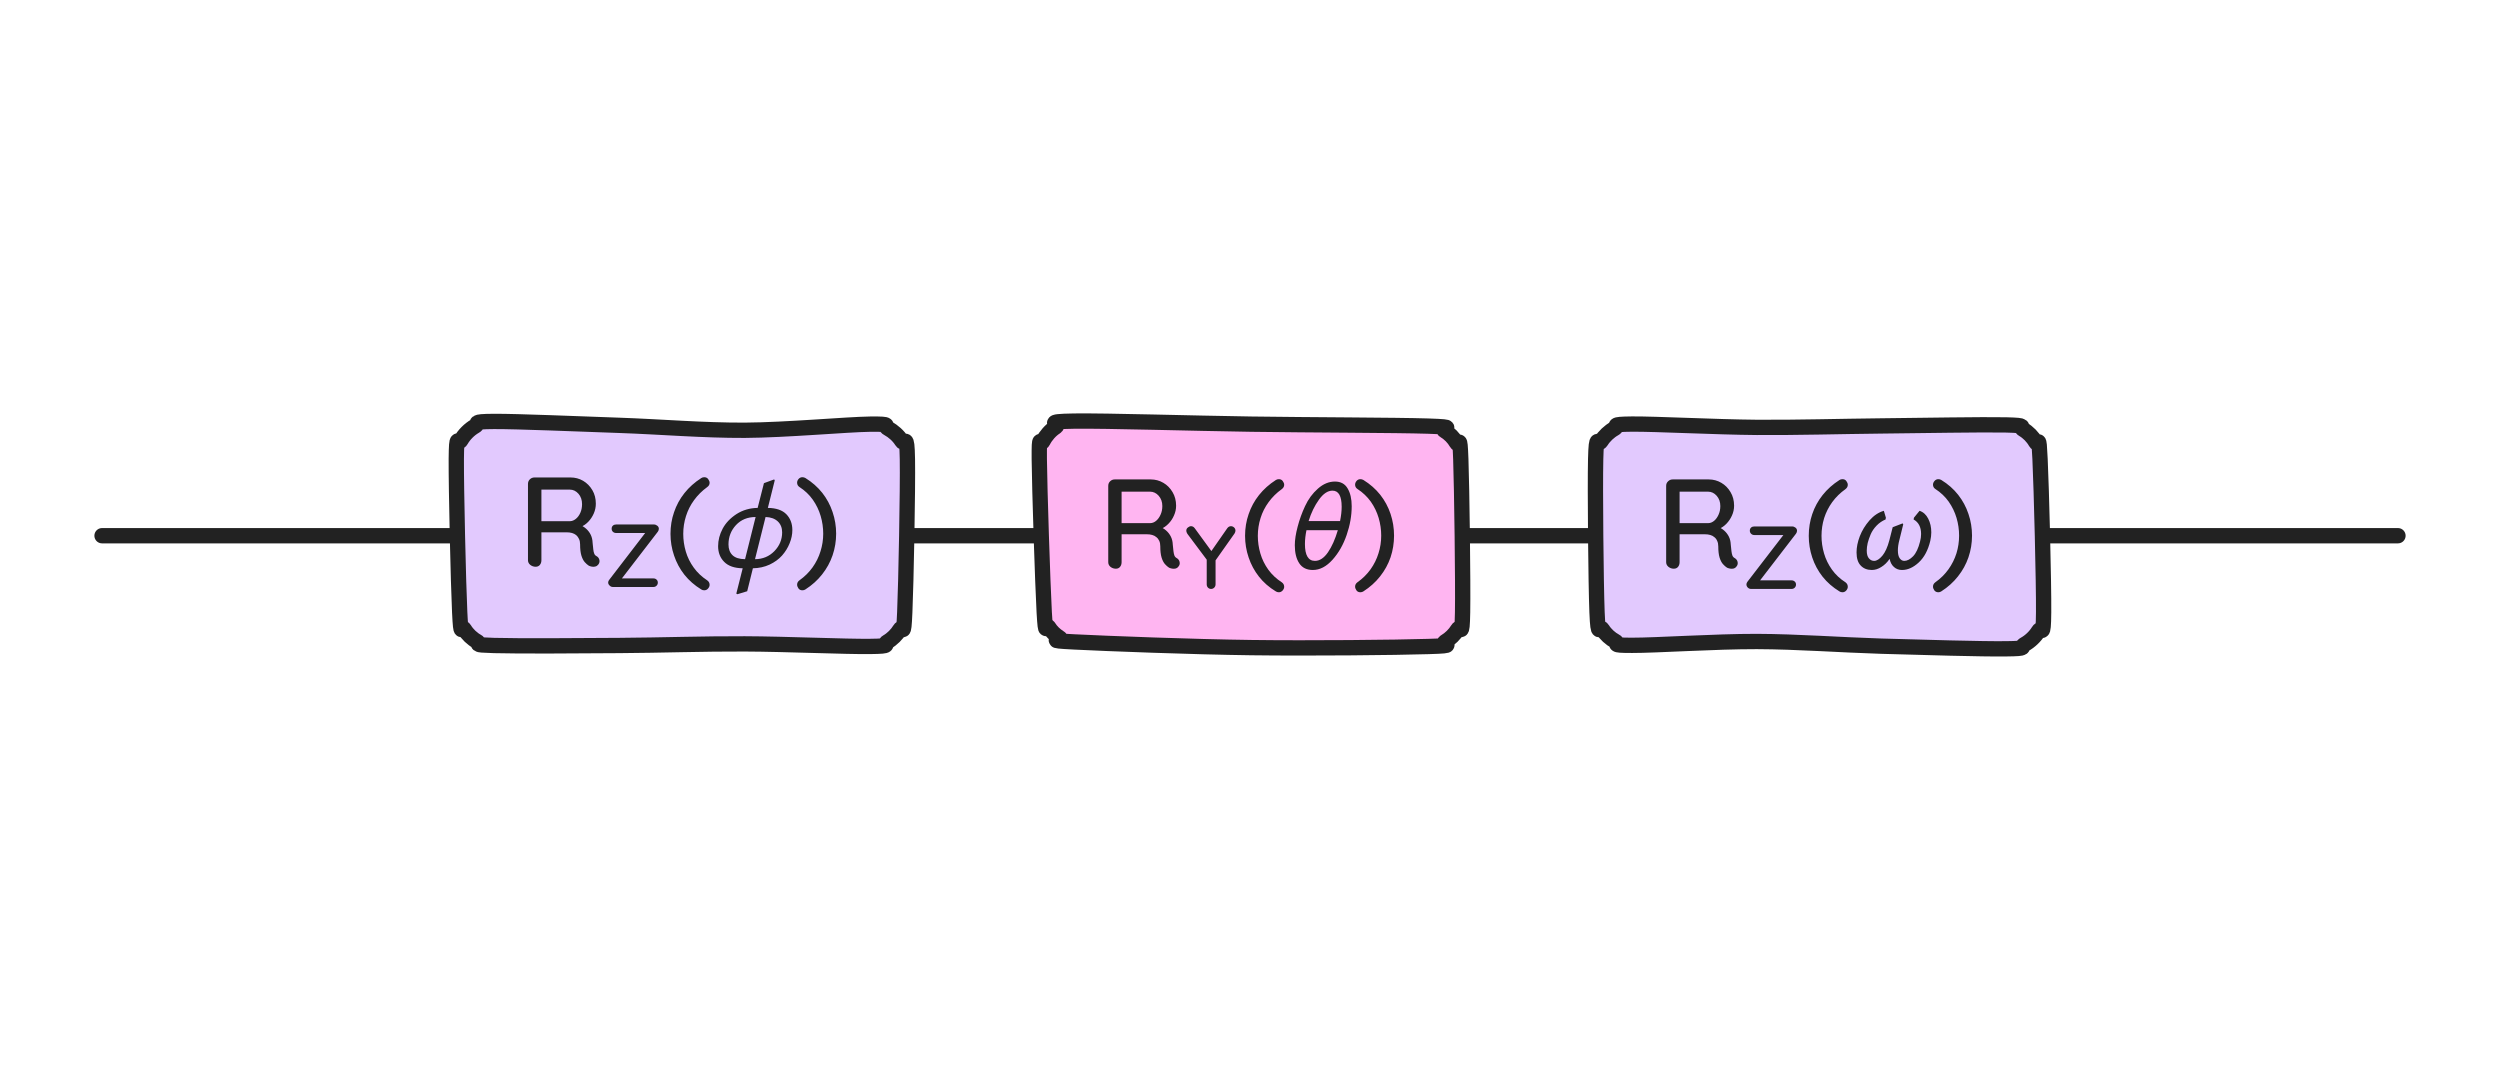
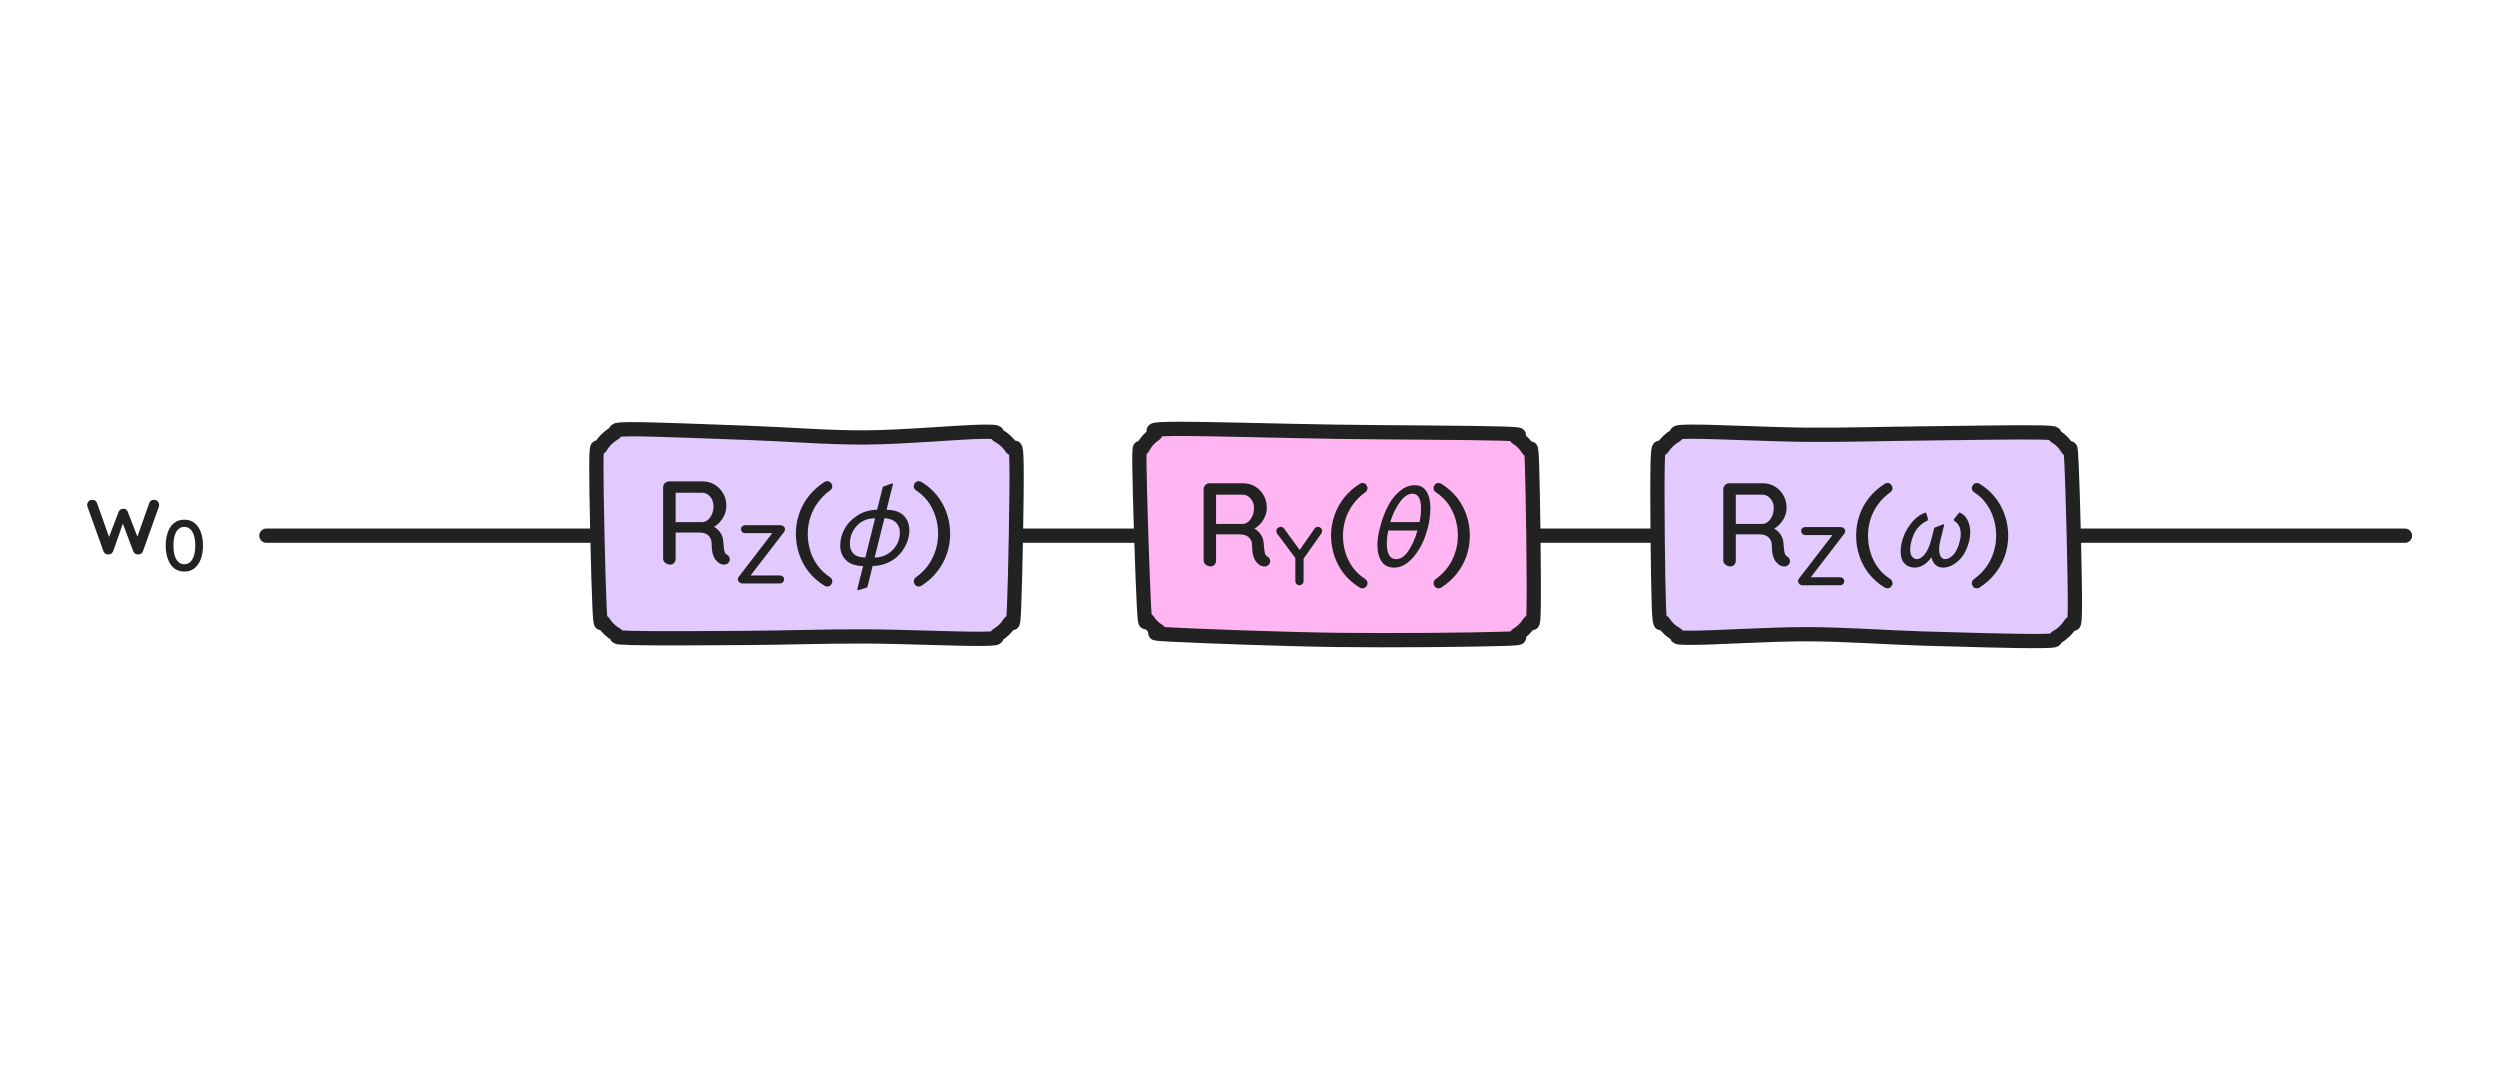
- <svg xmlns="http://www.w3.org/2000/svg" viewBox="-12 -63 294 126" width="294" height="126">
+ <svg xmlns="http://www.w3.org/2000/svg" viewBox="-33.63 -67.63 315.63 135.27" width="315.63" height="135.27">
  <g stroke-linecap="round" stroke-linejoin="round">
    <path d="M0,0C2.25,0 9,0 13.5,0C18,0 22.5,0 27,0C31.5,0 36,0 40.5,0C45,0 49.5,0 54,0C58.5,0 63,0 67.5,0C72,0 76.5,0 81,0C85.5,0 90,0 94.5,0C99,0 103.5,0 108,0C112.5,0 117,0 121.5,0C126,0 130.5,0 135,0C139.5,0 144,0 148.5,0C153,0 157.5,0 162,0C166.5,0 171,0 175.5,0C180,0 184.5,0 189,0C193.5,0 198,0 202.5,0C207,0 211.5,0 216,0C220.5,0 225,0 229.5,0C234,0 238.5,0 243,0C247.5,0 252,0 256.5,0C261,0 267.75,0 270,0" fill="none" stroke="#222222" stroke-width="1.8" />
    <path d="M92.42,-12.63C93.04,-12.3 93.66,-11.75 94.04,-11.14C94.42,-10.54 94.65,-12.36 94.71,-9C94.77,-5.64 94.55,5.66 94.4,9C94.26,12.34 94.17,10.44 93.83,11.02C93.48,11.6 92.92,12.16 92.34,12.49C91.76,12.82 93.12,12.99 90.33,13.02C87.53,13.06 80.5,12.74 75.58,12.72C70.67,12.7 65.75,12.88 60.84,12.91C55.92,12.95 48.88,12.99 46.09,12.91C43.31,12.83 44.69,12.76 44.11,12.44C43.53,12.12 42.96,11.58 42.62,11.01C42.27,10.43 42.22,12.33 42.06,9C41.9,5.67 41.64,-5.63 41.66,-9C41.69,-12.37 41.85,-10.59 42.22,-11.24C42.58,-11.88 43.21,-12.51 43.86,-12.88C44.5,-13.24 43.26,-13.42 46.09,-13.44C48.92,-13.45 55.92,-13.15 60.84,-12.98C65.75,-12.81 70.67,-12.38 75.58,-12.4C80.5,-12.43 87.52,-13.08 90.33,-13.12C93.13,-13.15 91.8,-12.96 92.42,-12.63Z" fill="#E2C9FE" stroke="#222222" stroke-width="1.8" />
    <path d="M157.88,-12.35C158.44,-12.03 158.96,-11.49 159.28,-10.93C159.6,-10.37 159.67,-12.32 159.79,-9C159.91,-5.68 160.06,5.67 160,9C159.94,12.33 159.77,10.43 159.43,11.01C159.08,11.59 158.53,12.13 157.95,12.47C157.37,12.81 159.75,12.92 155.94,13.03C152.14,13.15 142.07,13.25 135.14,13.16C128.2,13.07 118.08,12.68 114.33,12.49C110.57,12.3 113.1,12.29 112.6,11.99C112.1,11.7 111.62,11.23 111.32,10.74C111.02,10.24 110.99,12.29 110.8,9C110.62,5.71 110.25,-5.65 110.22,-9C110.2,-12.35 110.34,-10.49 110.66,-11.12C110.98,-11.75 111.53,-12.39 112.14,-12.78C112.75,-13.17 110.49,-13.42 114.33,-13.48C118.16,-13.53 128.2,-13.22 135.14,-13.12C142.07,-13.02 152.15,-13.01 155.94,-12.89C159.74,-12.76 157.33,-12.68 157.88,-12.35Z" fill="#FFB5F1" stroke="#222222" stroke-width="1.8" />
    <path d="M225.93,-12.5C226.51,-12.16 227.06,-11.6 227.39,-11.01C227.73,-10.43 227.76,-12.34 227.91,-9C228.07,-5.66 228.36,5.63 228.33,9C228.3,12.37 228.1,10.58 227.73,11.21C227.35,11.84 226.73,12.43 226.09,12.78C225.45,13.13 226.71,13.27 223.91,13.3C221.1,13.34 214.14,13.13 209.25,12.99C204.37,12.84 199.48,12.46 194.6,12.44C189.71,12.43 182.72,12.9 179.94,12.89C177.17,12.89 178.55,12.73 177.97,12.42C177.39,12.11 176.81,11.59 176.45,11.01C176.1,10.44 175.95,12.34 175.81,9C175.68,5.66 175.57,-5.65 175.65,-9C175.73,-12.35 175.93,-10.51 176.29,-11.11C176.66,-11.71 177.26,-12.27 177.86,-12.6C178.47,-12.94 177.16,-13.1 179.94,-13.13C182.73,-13.15 189.71,-12.78 194.6,-12.74C199.48,-12.71 204.37,-12.86 209.25,-12.91C214.14,-12.96 221.13,-13.09 223.91,-13.03C226.68,-12.96 225.34,-12.83 225.93,-12.5Z" fill="#E2C9FE" stroke="#222222" stroke-width="1.8" />
    <path d="M50.99,3.65Q50.64,3.65 50.36,3.43Q50.09,3.21 50.09,2.88L50.09,-6.09Q50.09,-6.42 50.32,-6.64Q50.54,-6.85 50.86,-6.85L55.09,-6.85Q55.9,-6.85 56.57,-6.46Q57.25,-6.06 57.66,-5.36Q58.07,-4.67 58.07,-3.77Q58.07,-3.17 57.83,-2.62Q57.59,-2.07 57.19,-1.65Q56.79,-1.23 56.27,-1.02L56.11,-1.3Q56.57,-1.14 56.92,-0.83Q57.27,-0.52 57.47,-0.11Q57.67,0.3 57.69,0.83Q57.73,1.29 57.77,1.6Q57.8,1.91 57.88,2.1Q57.95,2.3 58.15,2.4Q58.42,2.55 58.49,2.85Q58.55,3.15 58.36,3.39Q58.22,3.57 58.02,3.62Q57.82,3.68 57.61,3.64Q57.4,3.6 57.25,3.53Q57.01,3.38 56.76,3.1Q56.52,2.82 56.37,2.33Q56.22,1.83 56.22,1.02Q56.22,0.65 56.09,0.38Q55.97,0.11 55.76,-0.07Q55.55,-0.24 55.27,-0.32Q54.99,-0.4 54.64,-0.4L51.46,-0.4L51.67,-0.7L51.67,2.88Q51.67,3.21 51.49,3.43Q51.31,3.65 50.99,3.65ZM51.47,-1.71L55.06,-1.71Q55.4,-1.72 55.73,-1.99Q56.05,-2.25 56.25,-2.7Q56.45,-3.15 56.45,-3.72Q56.45,-4.44 56.03,-4.93Q55.6,-5.42 55.02,-5.42L51.5,-5.42L51.67,-5.8L51.67,-1.39L51.47,-1.71ZM64.91,-1.32Q65.11,-1.32 65.29,-1.18Q65.48,-1.04 65.48,-0.81Q65.48,-0.64 65.36,-0.47L61.09,5.08L60.99,5.02L64.84,5.02Q65.06,5.02 65.21,5.16Q65.36,5.29 65.36,5.52Q65.36,5.73 65.21,5.88Q65.06,6.03 64.84,6.03L60.08,6.03Q59.85,6.03 59.69,5.86Q59.52,5.7 59.52,5.5Q59.52,5.33 59.65,5.18L63.92,-0.38L64.01,-0.32L60.45,-0.32Q60.23,-0.32 60.08,-0.46Q59.93,-0.6 59.93,-0.83Q59.93,-1.05 60.08,-1.19Q60.23,-1.32 60.45,-1.32L64.91,-1.32ZM70.82,6.42Q70.62,6.42 70.47,6.32Q69.29,5.6 68.48,4.58Q67.68,3.56 67.27,2.33Q66.85,1.1 66.85,-0.22Q66.85,-1.56 67.27,-2.77Q67.68,-3.99 68.49,-5.01Q69.3,-6.03 70.47,-6.78Q70.62,-6.88 70.82,-6.88Q71.12,-6.88 71.28,-6.66Q71.45,-6.43 71.45,-6.22Q71.45,-5.92 71.17,-5.72Q70.25,-5.05 69.62,-4.18Q68.99,-3.32 68.67,-2.3Q68.35,-1.29 68.35,-0.22Q68.35,0.84 68.65,1.86Q68.95,2.88 69.59,3.76Q70.22,4.63 71.17,5.25Q71.45,5.45 71.45,5.78Q71.45,6 71.27,6.21Q71.09,6.42 70.82,6.42ZM79.11,-6.51L78.3,-3.27Q79.76,-3.25 80.47,-2.53Q81.18,-1.8 81.18,-0.67Q81.18,0.11 80.86,0.89Q80.55,1.67 79.97,2.33Q79.39,2.98 78.5,3.4Q77.61,3.81 76.54,3.83L75.87,6.53L74.72,6.88L74.59,6.81L75.34,3.83Q73.89,3.81 73.17,3.08Q72.45,2.36 72.45,1.23Q72.45,0.17 72.99,-0.84Q73.53,-1.84 74.62,-2.55Q75.72,-3.25 77.1,-3.27L77.84,-6.18L79.04,-6.62L79.11,-6.51ZM78.03,-2.2L76.79,2.76Q78.15,2.75 79.06,1.82Q79.98,0.88 79.98,-0.4Q79.98,-1.2 79.46,-1.69Q78.94,-2.17 78.03,-2.2ZM75.62,2.76L76.86,-2.2Q75.44,-2.2 74.55,-1.25Q73.67,-0.3 73.67,1.03Q73.67,1.83 74.14,2.29Q74.62,2.75 75.62,2.76ZM82.36,6.42Q82.06,6.42 81.9,6.2Q81.74,5.97 81.74,5.76Q81.74,5.45 82.01,5.25Q82.94,4.59 83.56,3.72Q84.18,2.85 84.49,1.84Q84.81,0.83 84.81,-0.24Q84.81,-1.3 84.51,-2.32Q84.21,-3.34 83.59,-4.23Q82.96,-5.12 82.01,-5.73Q81.74,-5.91 81.74,-6.24Q81.74,-6.47 81.91,-6.67Q82.09,-6.88 82.36,-6.88Q82.54,-6.88 82.71,-6.79Q83.89,-6.06 84.7,-5.04Q85.5,-4.02 85.91,-2.79Q86.33,-1.56 86.33,-0.24Q86.33,1.08 85.91,2.31Q85.49,3.53 84.68,4.55Q83.88,5.57 82.71,6.32Q82.56,6.42 82.36,6.42Z" fill="#222222" stroke="none" />
    <path d="M119.23,3.88Q118.87,3.88 118.59,3.66Q118.33,3.44 118.33,3.11L118.33,-5.86Q118.33,-6.19 118.55,-6.4Q118.78,-6.62 119.09,-6.62L123.32,-6.62Q124.13,-6.62 124.81,-6.22Q125.48,-5.83 125.89,-5.13Q126.31,-4.43 126.31,-3.53Q126.31,-2.93 126.06,-2.38Q125.83,-1.84 125.42,-1.42Q125.02,-1 124.51,-0.79L124.34,-1.07Q124.81,-0.91 125.15,-0.6Q125.5,-0.29 125.7,0.12Q125.9,0.53 125.92,1.06Q125.96,1.52 126,1.83Q126.04,2.14 126.11,2.33Q126.19,2.53 126.38,2.63Q126.65,2.78 126.72,3.08Q126.79,3.38 126.59,3.62Q126.46,3.8 126.25,3.86Q126.05,3.91 125.84,3.87Q125.63,3.83 125.48,3.76Q125.24,3.61 124.99,3.33Q124.75,3.05 124.6,2.56Q124.45,2.06 124.45,1.25Q124.45,0.88 124.33,0.61Q124.21,0.34 123.99,0.17Q123.79,-0.01 123.5,-0.09Q123.22,-0.17 122.87,-0.17L119.69,-0.17L119.9,-0.47L119.9,3.11Q119.9,3.44 119.72,3.66Q119.54,3.88 119.23,3.88ZM119.71,-1.48L123.29,-1.48Q123.64,-1.49 123.96,-1.75Q124.28,-2.02 124.48,-2.47Q124.69,-2.92 124.69,-3.49Q124.69,-4.21 124.26,-4.7Q123.83,-5.18 123.25,-5.18L119.74,-5.18L119.9,-5.57L119.9,-1.16L119.71,-1.48ZM132.76,-1.12Q132.96,-1.12 133.13,-0.97Q133.29,-0.82 133.29,-0.59Q133.29,-0.5 133.26,-0.43Q133.24,-0.35 133.18,-0.26L130.78,3.14L130.95,2.52L130.95,5.72Q130.95,5.95 130.79,6.11Q130.63,6.26 130.43,6.26Q130.21,6.26 130.06,6.11Q129.91,5.95 129.91,5.72L129.91,2.6L129.98,2.91L127.66,-0.19Q127.58,-0.3 127.55,-0.4Q127.51,-0.5 127.51,-0.6Q127.51,-0.83 127.7,-0.97Q127.88,-1.12 128.07,-1.12Q128.32,-1.12 128.5,-0.88L130.6,2L130.35,1.96L132.32,-0.87Q132.5,-1.12 132.76,-1.12ZM138.39,6.65Q138.19,6.65 138.04,6.55Q136.85,5.83 136.05,4.81Q135.25,3.79 134.84,2.56Q134.42,1.33 134.42,0.01Q134.42,-1.33 134.84,-2.54Q135.25,-3.76 136.06,-4.78Q136.87,-5.8 138.04,-6.55Q138.19,-6.65 138.39,-6.65Q138.69,-6.65 138.85,-6.43Q139.02,-6.2 139.02,-5.99Q139.02,-5.69 138.74,-5.48Q137.82,-4.82 137.19,-3.95Q136.55,-3.08 136.24,-2.07Q135.92,-1.06 135.92,0.01Q135.92,1.07 136.22,2.09Q136.52,3.11 137.15,3.99Q137.79,4.87 138.74,5.48Q139.02,5.68 139.02,6.01Q139.02,6.23 138.84,6.44Q138.65,6.65 138.39,6.65ZM146.96,-3.47Q146.96,-1.82 146.37,-0.1Q145.78,1.63 144.7,2.83Q143.62,4.03 142.39,4.03Q141.31,4.03 140.79,3.24Q140.27,2.45 140.27,1.12Q140.27,0.19 140.6,-1.05Q140.92,-2.29 141.48,-3.49Q142.04,-4.7 142.98,-5.53Q143.92,-6.37 144.99,-6.37Q146.01,-6.37 146.48,-5.56Q146.96,-4.76 146.96,-3.47ZM141.89,-1.72L145.59,-1.72Q145.78,-2.65 145.78,-3.4Q145.78,-5.3 144.7,-5.3Q143.87,-5.3 143.11,-4.24Q142.34,-3.17 141.89,-1.72ZM145.33,-0.65L141.64,-0.65Q141.46,0.23 141.46,0.98Q141.46,2.96 142.64,2.96Q143.47,2.96 144.17,1.95Q144.86,0.94 145.33,-0.65ZM147.98,6.65Q147.68,6.65 147.52,6.43Q147.36,6.2 147.36,5.99Q147.36,5.68 147.63,5.48Q148.56,4.82 149.18,3.95Q149.8,3.08 150.11,2.07Q150.43,1.06 150.43,-0.01Q150.43,-1.07 150.13,-2.09Q149.83,-3.11 149.21,-4Q148.58,-4.88 147.63,-5.5Q147.36,-5.68 147.36,-6.01Q147.36,-6.23 147.53,-6.44Q147.71,-6.65 147.98,-6.65Q148.16,-6.65 148.33,-6.56Q149.51,-5.83 150.32,-4.81Q151.12,-3.79 151.53,-2.56Q151.94,-1.33 151.94,-0.01Q151.94,1.31 151.53,2.54Q151.11,3.76 150.3,4.78Q149.5,5.8 148.33,6.55Q148.18,6.65 147.98,6.65Z" fill="#222222" stroke="none" />
    <path d="M184.84,3.88Q184.49,3.88 184.21,3.66Q183.94,3.44 183.94,3.11L183.94,-5.86Q183.94,-6.19 184.17,-6.4Q184.39,-6.62 184.71,-6.62L188.94,-6.62Q189.75,-6.62 190.43,-6.22Q191.1,-5.83 191.51,-5.13Q191.93,-4.43 191.93,-3.53Q191.93,-2.93 191.68,-2.38Q191.44,-1.84 191.04,-1.42Q190.64,-1 190.13,-0.79L189.96,-1.07Q190.43,-0.91 190.77,-0.6Q191.12,-0.29 191.32,0.12Q191.52,0.53 191.54,1.06Q191.58,1.52 191.62,1.83Q191.66,2.14 191.73,2.33Q191.81,2.53 192,2.63Q192.27,2.78 192.34,3.08Q192.41,3.38 192.21,3.62Q192.08,3.8 191.87,3.86Q191.67,3.91 191.46,3.87Q191.25,3.83 191.1,3.76Q190.86,3.61 190.61,3.33Q190.37,3.05 190.22,2.56Q190.07,2.06 190.07,1.25Q190.07,0.88 189.94,0.61Q189.83,0.34 189.61,0.17Q189.41,-0.01 189.12,-0.09Q188.84,-0.17 188.49,-0.17L185.31,-0.17L185.52,-0.47L185.52,3.11Q185.52,3.44 185.34,3.66Q185.16,3.88 184.84,3.88ZM185.33,-1.48L188.91,-1.48Q189.26,-1.49 189.58,-1.75Q189.9,-2.02 190.1,-2.47Q190.31,-2.92 190.31,-3.49Q190.31,-4.21 189.88,-4.7Q189.45,-5.18 188.87,-5.18L185.36,-5.18L185.52,-5.57L185.52,-1.16L185.33,-1.48ZM198.76,-1.09Q198.96,-1.09 199.15,-0.95Q199.33,-0.81 199.33,-0.58Q199.33,-0.41 199.21,-0.24L194.94,5.31L194.85,5.25L198.69,5.25Q198.91,5.25 199.06,5.39Q199.21,5.52 199.21,5.75Q199.21,5.96 199.06,6.11Q198.91,6.26 198.69,6.26L193.93,6.26Q193.7,6.26 193.54,6.1Q193.38,5.93 193.38,5.73Q193.38,5.57 193.5,5.41L197.78,-0.15L197.86,-0.08L194.3,-0.08Q194.08,-0.08 193.93,-0.23Q193.78,-0.37 193.78,-0.6Q193.78,-0.82 193.93,-0.96Q194.08,-1.09 194.3,-1.09L198.76,-1.09ZM204.67,6.65Q204.47,6.65 204.32,6.55Q203.14,5.83 202.33,4.81Q201.53,3.79 201.12,2.56Q200.71,1.33 200.71,0.01Q200.71,-1.33 201.12,-2.54Q201.53,-3.76 202.34,-4.78Q203.15,-5.8 204.32,-6.55Q204.47,-6.65 204.67,-6.65Q204.97,-6.65 205.13,-6.43Q205.3,-6.2 205.3,-5.99Q205.3,-5.69 205.03,-5.48Q204.1,-4.82 203.47,-3.95Q202.84,-3.08 202.52,-2.07Q202.21,-1.06 202.21,0.01Q202.21,1.07 202.51,2.09Q202.81,3.11 203.44,3.99Q204.07,4.87 205.03,5.48Q205.3,5.68 205.3,6.01Q205.3,6.23 205.12,6.44Q204.94,6.65 204.67,6.65ZM213.08,-2.12L213.74,-2.93Q214.4,-2.71 214.76,-2Q215.12,-1.3 215.12,-0.4Q215.12,0.08 215,0.61Q214.6,2.27 213.64,3.15Q212.69,4.03 211.67,4.03Q211.12,4.03 210.73,3.68Q210.34,3.34 210.22,2.72Q209.8,3.34 209.24,3.68Q208.69,4.03 208.13,4.03Q207.32,4.03 206.83,3.52Q206.33,3.01 206.33,1.96Q206.33,1.07 206.71,0.07Q207.1,-0.94 207.85,-1.8Q208.61,-2.66 209.54,-2.93L209.78,-2.12L209.74,-1.91Q209.14,-1.66 208.68,-1.18Q208.22,-0.7 207.99,-0.16Q207.76,0.38 207.64,0.86Q207.53,1.34 207.53,1.75Q207.53,2.38 207.79,2.67Q208.04,2.96 208.4,2.96Q208.85,2.96 209.36,2.36Q209.87,1.75 210.19,0.53L210.58,-1L211.75,-1.45L211.82,-1.34L211.36,0.53Q211.19,1.19 211.19,1.73Q211.19,2.35 211.41,2.66Q211.63,2.96 211.94,2.96Q212.45,2.96 212.98,2.42Q213.5,1.88 213.8,0.68Q213.92,0.23 213.92,-0.2Q213.92,-1.42 213.04,-1.91L213.08,-2.12ZM215.95,6.65Q215.65,6.65 215.48,6.43Q215.32,6.2 215.32,5.99Q215.32,5.68 215.59,5.48Q216.52,4.82 217.14,3.95Q217.76,3.08 218.08,2.07Q218.39,1.06 218.39,-0.01Q218.39,-1.07 218.09,-2.09Q217.79,-3.11 217.17,-4Q216.55,-4.88 215.59,-5.5Q215.32,-5.68 215.32,-6.01Q215.32,-6.23 215.5,-6.44Q215.68,-6.65 215.95,-6.65Q216.13,-6.65 216.29,-6.56Q217.48,-5.83 218.28,-4.81Q219.08,-3.79 219.49,-2.56Q219.91,-1.33 219.91,-0.01Q219.91,1.31 219.49,2.54Q219.07,3.76 218.26,4.78Q217.46,5.8 216.29,6.55Q216.14,6.65 215.95,6.65Z" fill="#222222" stroke="none" />
+     <path d="M-14.16,-4.53Q-13.92,-4.53 -13.73,-4.34Q-13.54,-4.15 -13.54,-3.85Q-13.54,-3.79 -13.55,-3.72Q-13.56,-3.66 -13.59,-3.61L-15.58,1.96Q-15.66,2.18 -15.85,2.29Q-16.05,2.4 -16.26,2.37Q-16.63,2.35 -16.81,1.96L-18.28,-1.94L-17.98,-1.92L-19.34,1.96Q-19.52,2.35 -19.9,2.37Q-20.09,2.4 -20.29,2.29Q-20.49,2.18 -20.57,1.96L-22.57,-3.61Q-22.63,-3.72 -22.63,-3.85Q-22.63,-4.13 -22.45,-4.33Q-22.27,-4.53 -21.98,-4.53Q-21.77,-4.53 -21.61,-4.42Q-21.44,-4.32 -21.38,-4.11L-19.71,0.58L-20.01,0.55L-18.66,-2.99Q-18.49,-3.4 -18.06,-3.4Q-17.83,-3.4 -17.7,-3.29Q-17.57,-3.19 -17.49,-2.99L-16.11,0.57L-16.46,0.61L-14.79,-4.11Q-14.66,-4.53 -14.16,-4.53ZM-10.36,4.53Q-11.12,4.53 -11.65,4.11Q-12.18,3.68 -12.44,2.94Q-12.71,2.2 -12.71,1.25Q-12.71,0.3 -12.44,-0.44Q-12.18,-1.19 -11.65,-1.6Q-11.12,-2.02 -10.36,-2.02Q-9.59,-2.02 -9.07,-1.6Q-8.55,-1.19 -8.27,-0.44Q-8,0.3 -8,1.25Q-8,2.2 -8.27,2.94Q-8.55,3.68 -9.07,4.11Q-9.59,4.53 -10.36,4.53ZM-10.36,3.61Q-9.93,3.61 -9.63,3.34Q-9.32,3.06 -9.15,2.54Q-8.98,2.01 -8.98,1.25Q-8.98,0.49 -9.15,-0.04Q-9.32,-0.57 -9.63,-0.84Q-9.93,-1.11 -10.36,-1.11Q-10.78,-1.11 -11.09,-0.84Q-11.4,-0.57 -11.57,-0.04Q-11.73,0.49 -11.73,1.25Q-11.73,2.01 -11.57,2.54Q-11.4,3.06 -11.09,3.34Q-10.78,3.61 -10.36,3.61Z" fill="#222222" stroke="none" />
  </g>
</svg>
